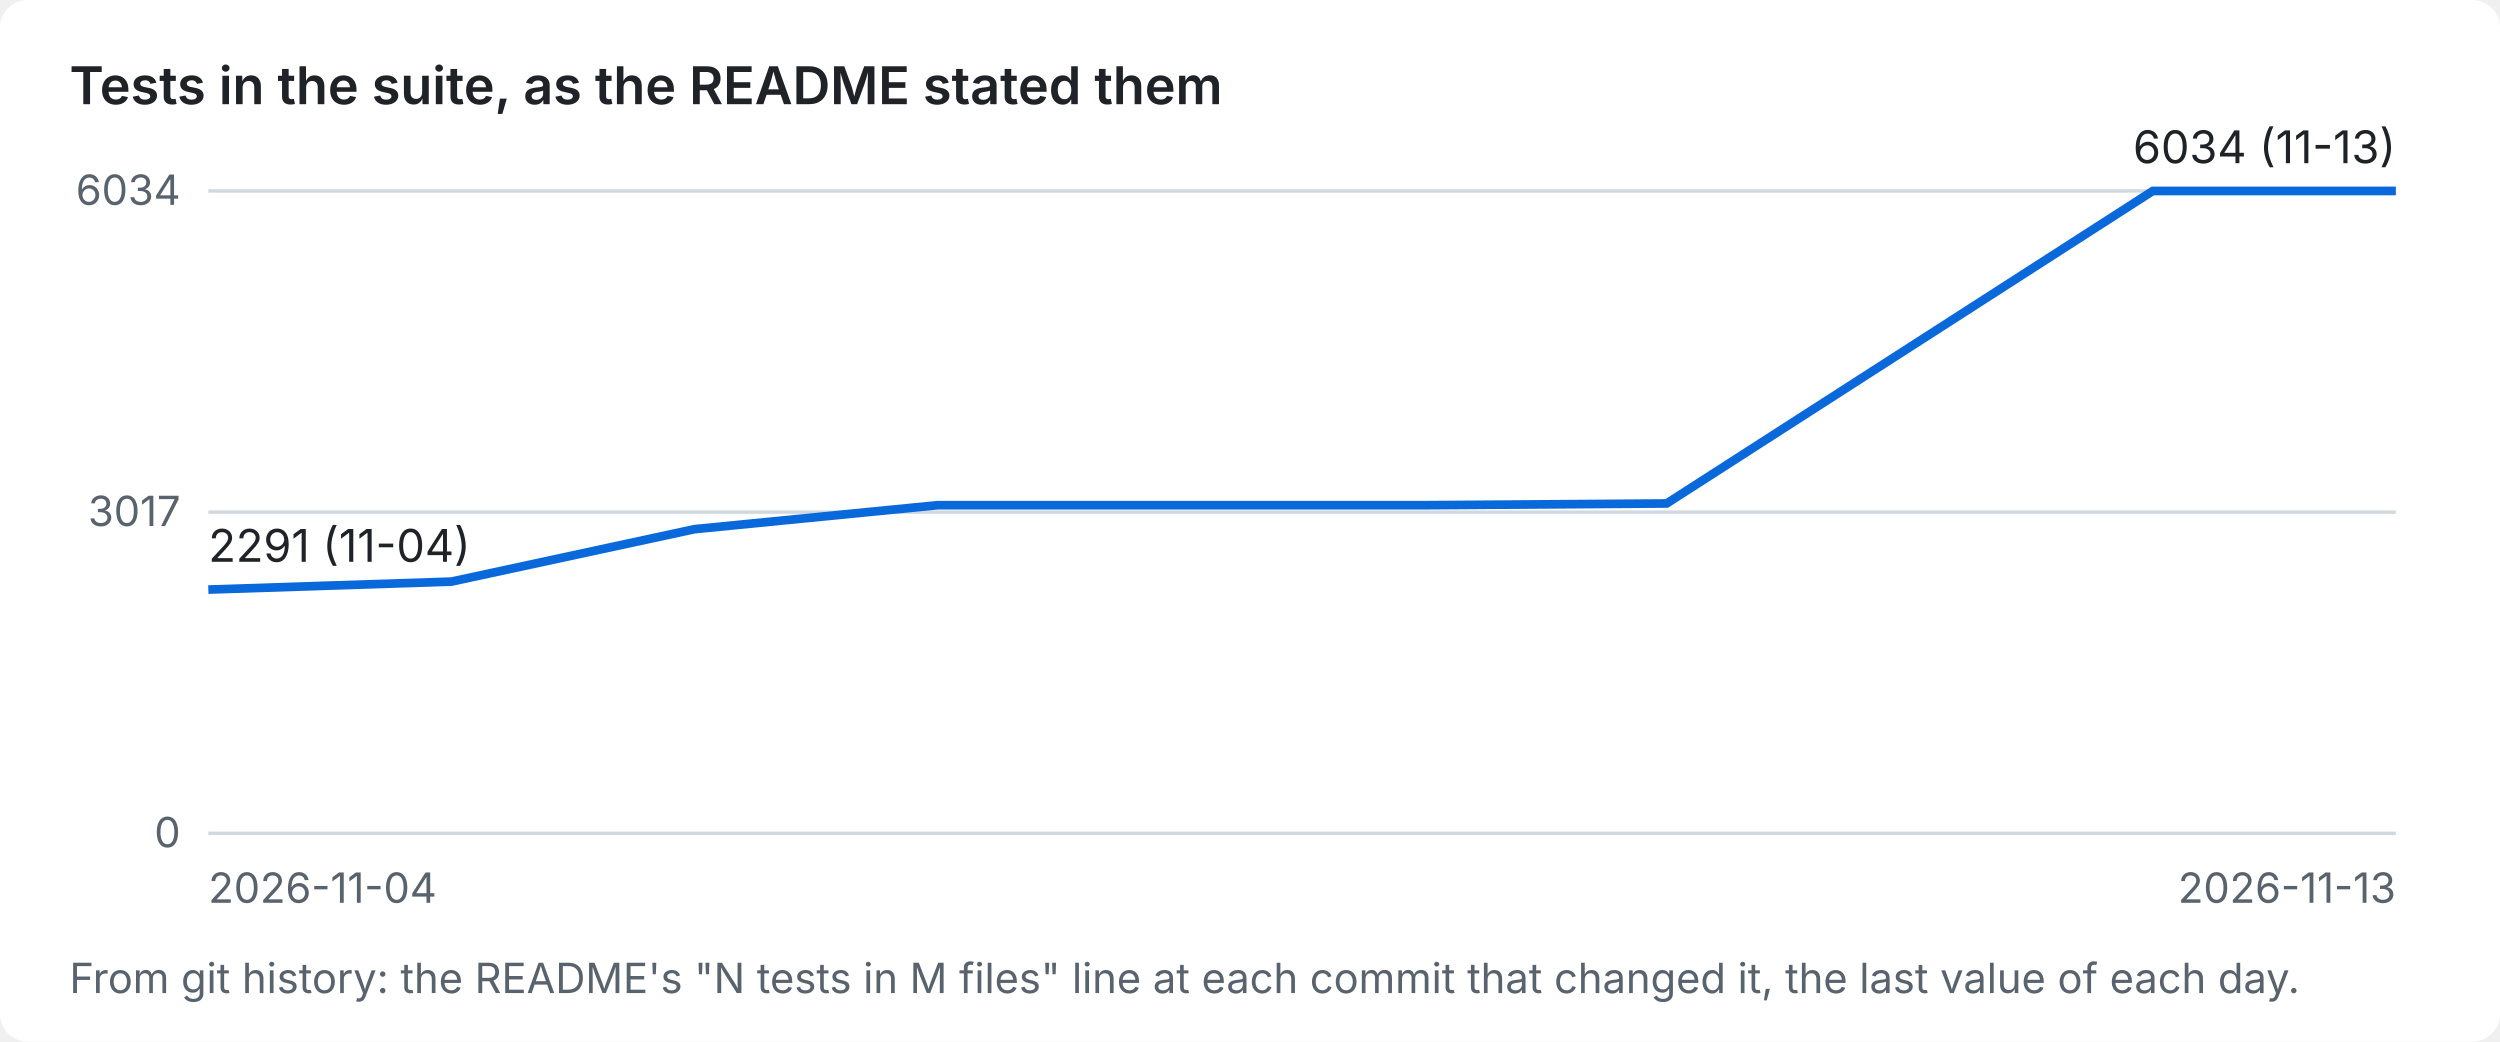
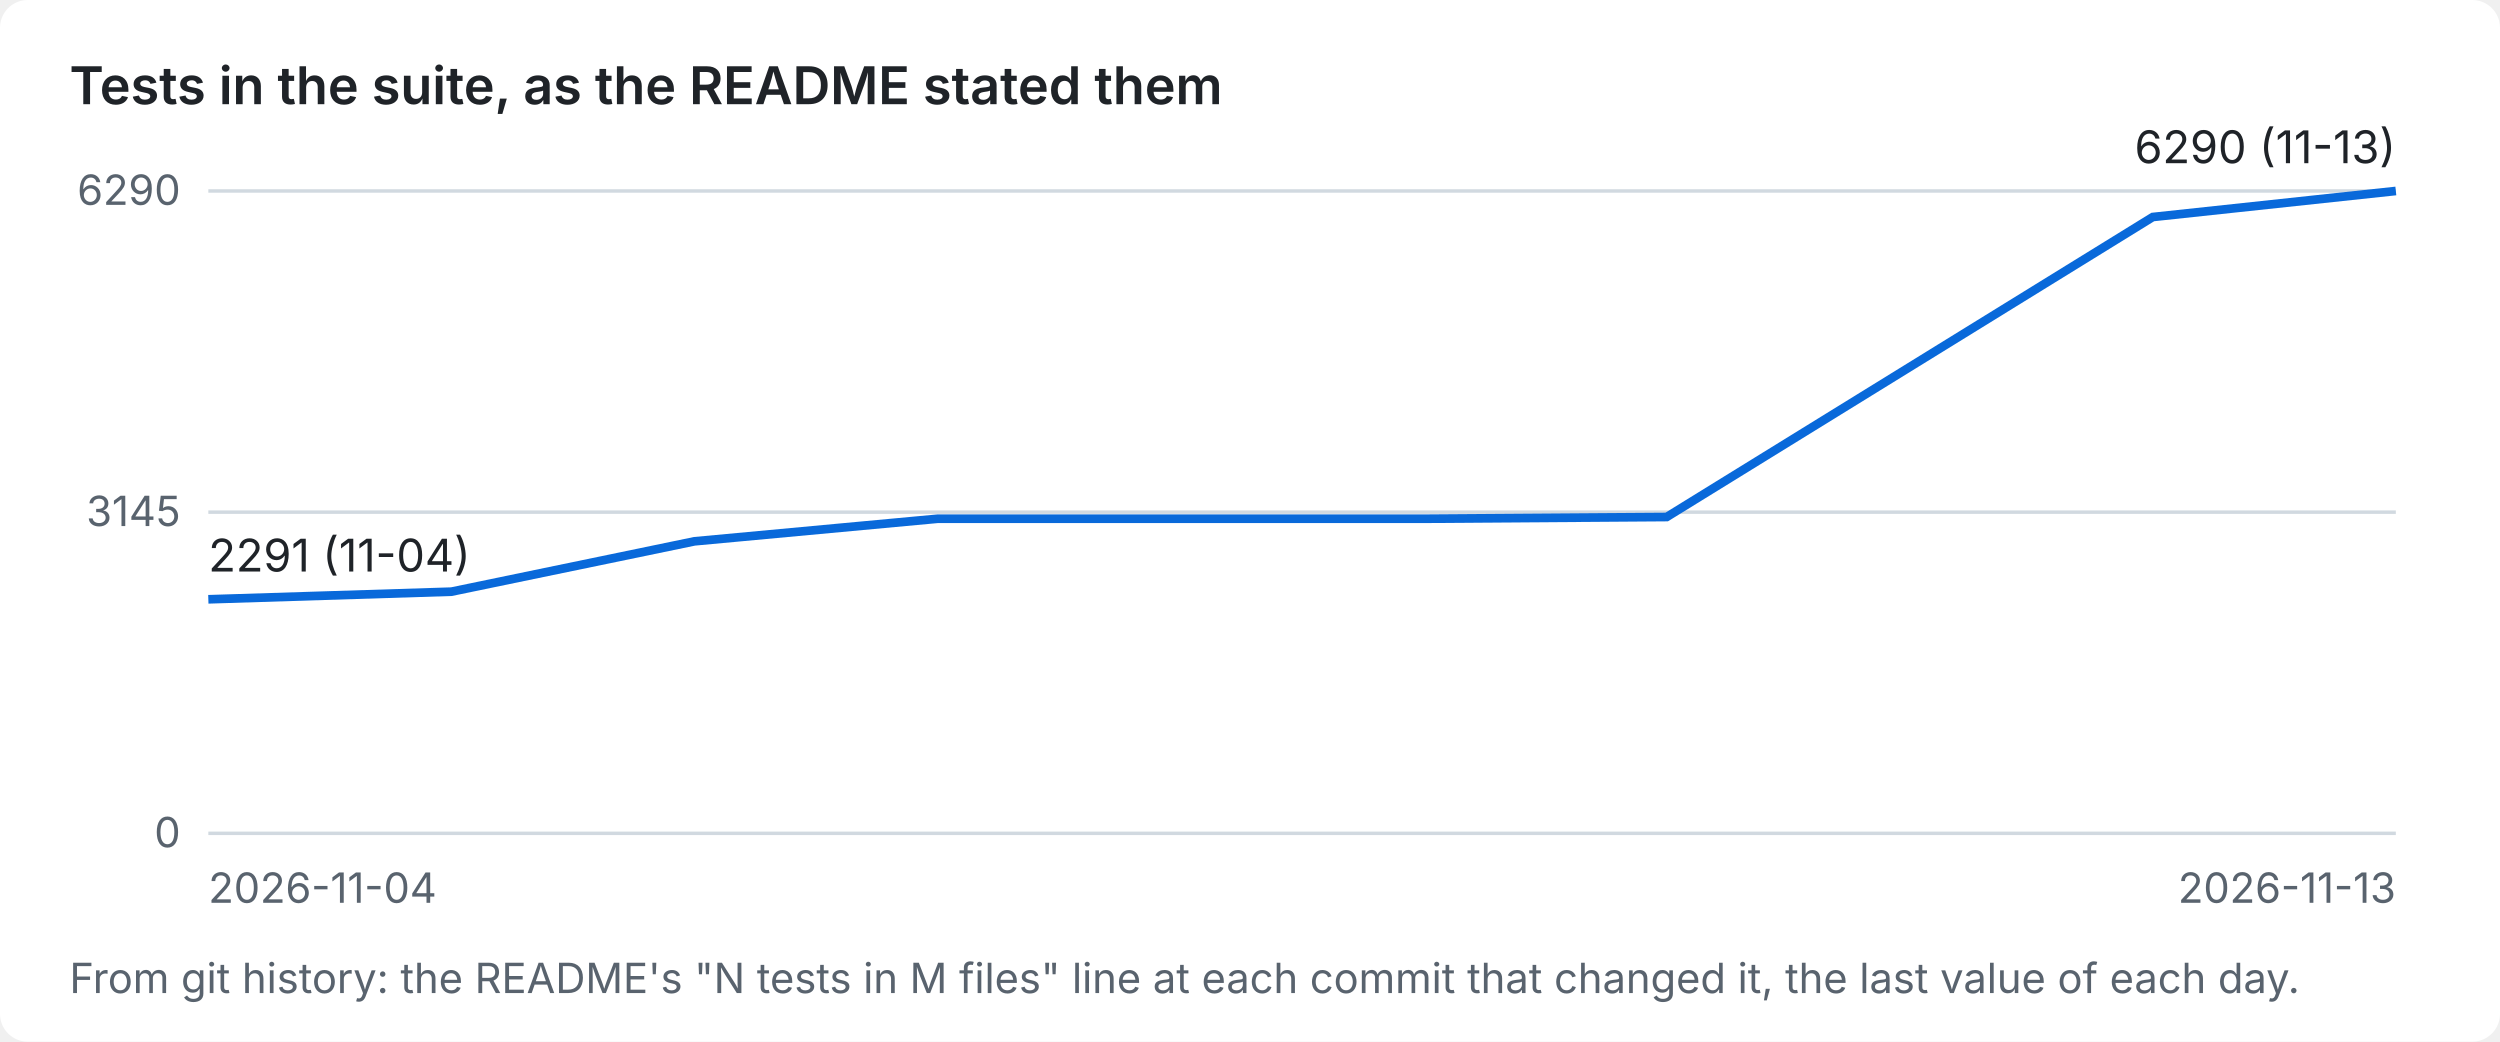
<svg xmlns="http://www.w3.org/2000/svg" width="720" height="300" viewBox="0 0 720 300" role="img" aria-label="Tests in the suite, as the README stated them">
  <style>
  .bg{fill:#ffffff}.t{fill:#1f2328;font:600 15px system-ui,-apple-system,Segoe UI,sans-serif}.l{fill:#1f2328;font:13px system-ui,-apple-system,Segoe UI,sans-serif}
  .s{fill:#59636e;font:12px system-ui,-apple-system,Segoe UI,sans-serif}.a{fill:#0969da}.b{fill:#bf8700}.g{stroke:#d1d9e0}.ln{stroke:#0969da;fill:none;stroke-width:2.5}
  @media (prefers-color-scheme: dark){.bg{fill:#0d1117}.t,.l{fill:#e6edf3}.s{fill:#9198a1}.a{fill:#4493f8}.b{fill:#d29922}.g{stroke:#3d444d}.ln{stroke:#4493f8}}
</style>
  <rect class="bg" width="720" height="300" rx="8" />
  <text class="t" x="20" y="30">Tests in the suite, as the README stated them</text>
  <line class="g" x1="60" x2="690" y1="240.0" y2="240.0" />
  <text class="s" x="52" y="244.0" text-anchor="end">0</text>
  <line class="g" x1="60" x2="690" y1="147.5" y2="147.5" />
-   <text class="s" x="52" y="151.5" text-anchor="end">3017</text>
+   <text class="s" x="52" y="151.5" text-anchor="end">3145</text>
  <line class="g" x1="60" x2="690" y1="55.0" y2="55.0" />
-   <text class="s" x="52" y="59.0" text-anchor="end">6034</text>
-   <path class="ln" d="M60.0,169.8 L130.0,167.5 L200.0,152.4 L270.0,145.5 L340.0,145.5 L410.0,145.5 L480.0,145.0 L620.0,55.0 L690.0,55.0" />
-   <text class="l" x="60.0" y="161.8" text-anchor="start">2291 (11-04)</text>
-   <text class="l" x="690.0" y="47.0" text-anchor="end">6034 (11-13)</text>
+   <text class="s" x="52" y="59.0" text-anchor="end">6290</text>
+   <path class="ln" d="M60.0,172.6 L130.0,170.4 L200.0,155.9 L270.0,149.4 L340.0,149.4 L410.0,149.4 L480.0,148.9 L620.0,62.5 L690.0,55.0" />
+   <text class="l" x="60.0" y="164.6" text-anchor="start">2291 (11-04)</text>
+   <text class="l" x="690.0" y="47.0" text-anchor="end">6290 (11-13)</text>
  <text class="s" x="60" y="260">2026-11-04</text>
  <text class="s" x="690" y="260" text-anchor="end">2026-11-13</text>
  <text class="s" x="20" y="286">From git history: the README's "N tests in M files" line at each commit that changed it, the last value of each day.</text>
</svg>
